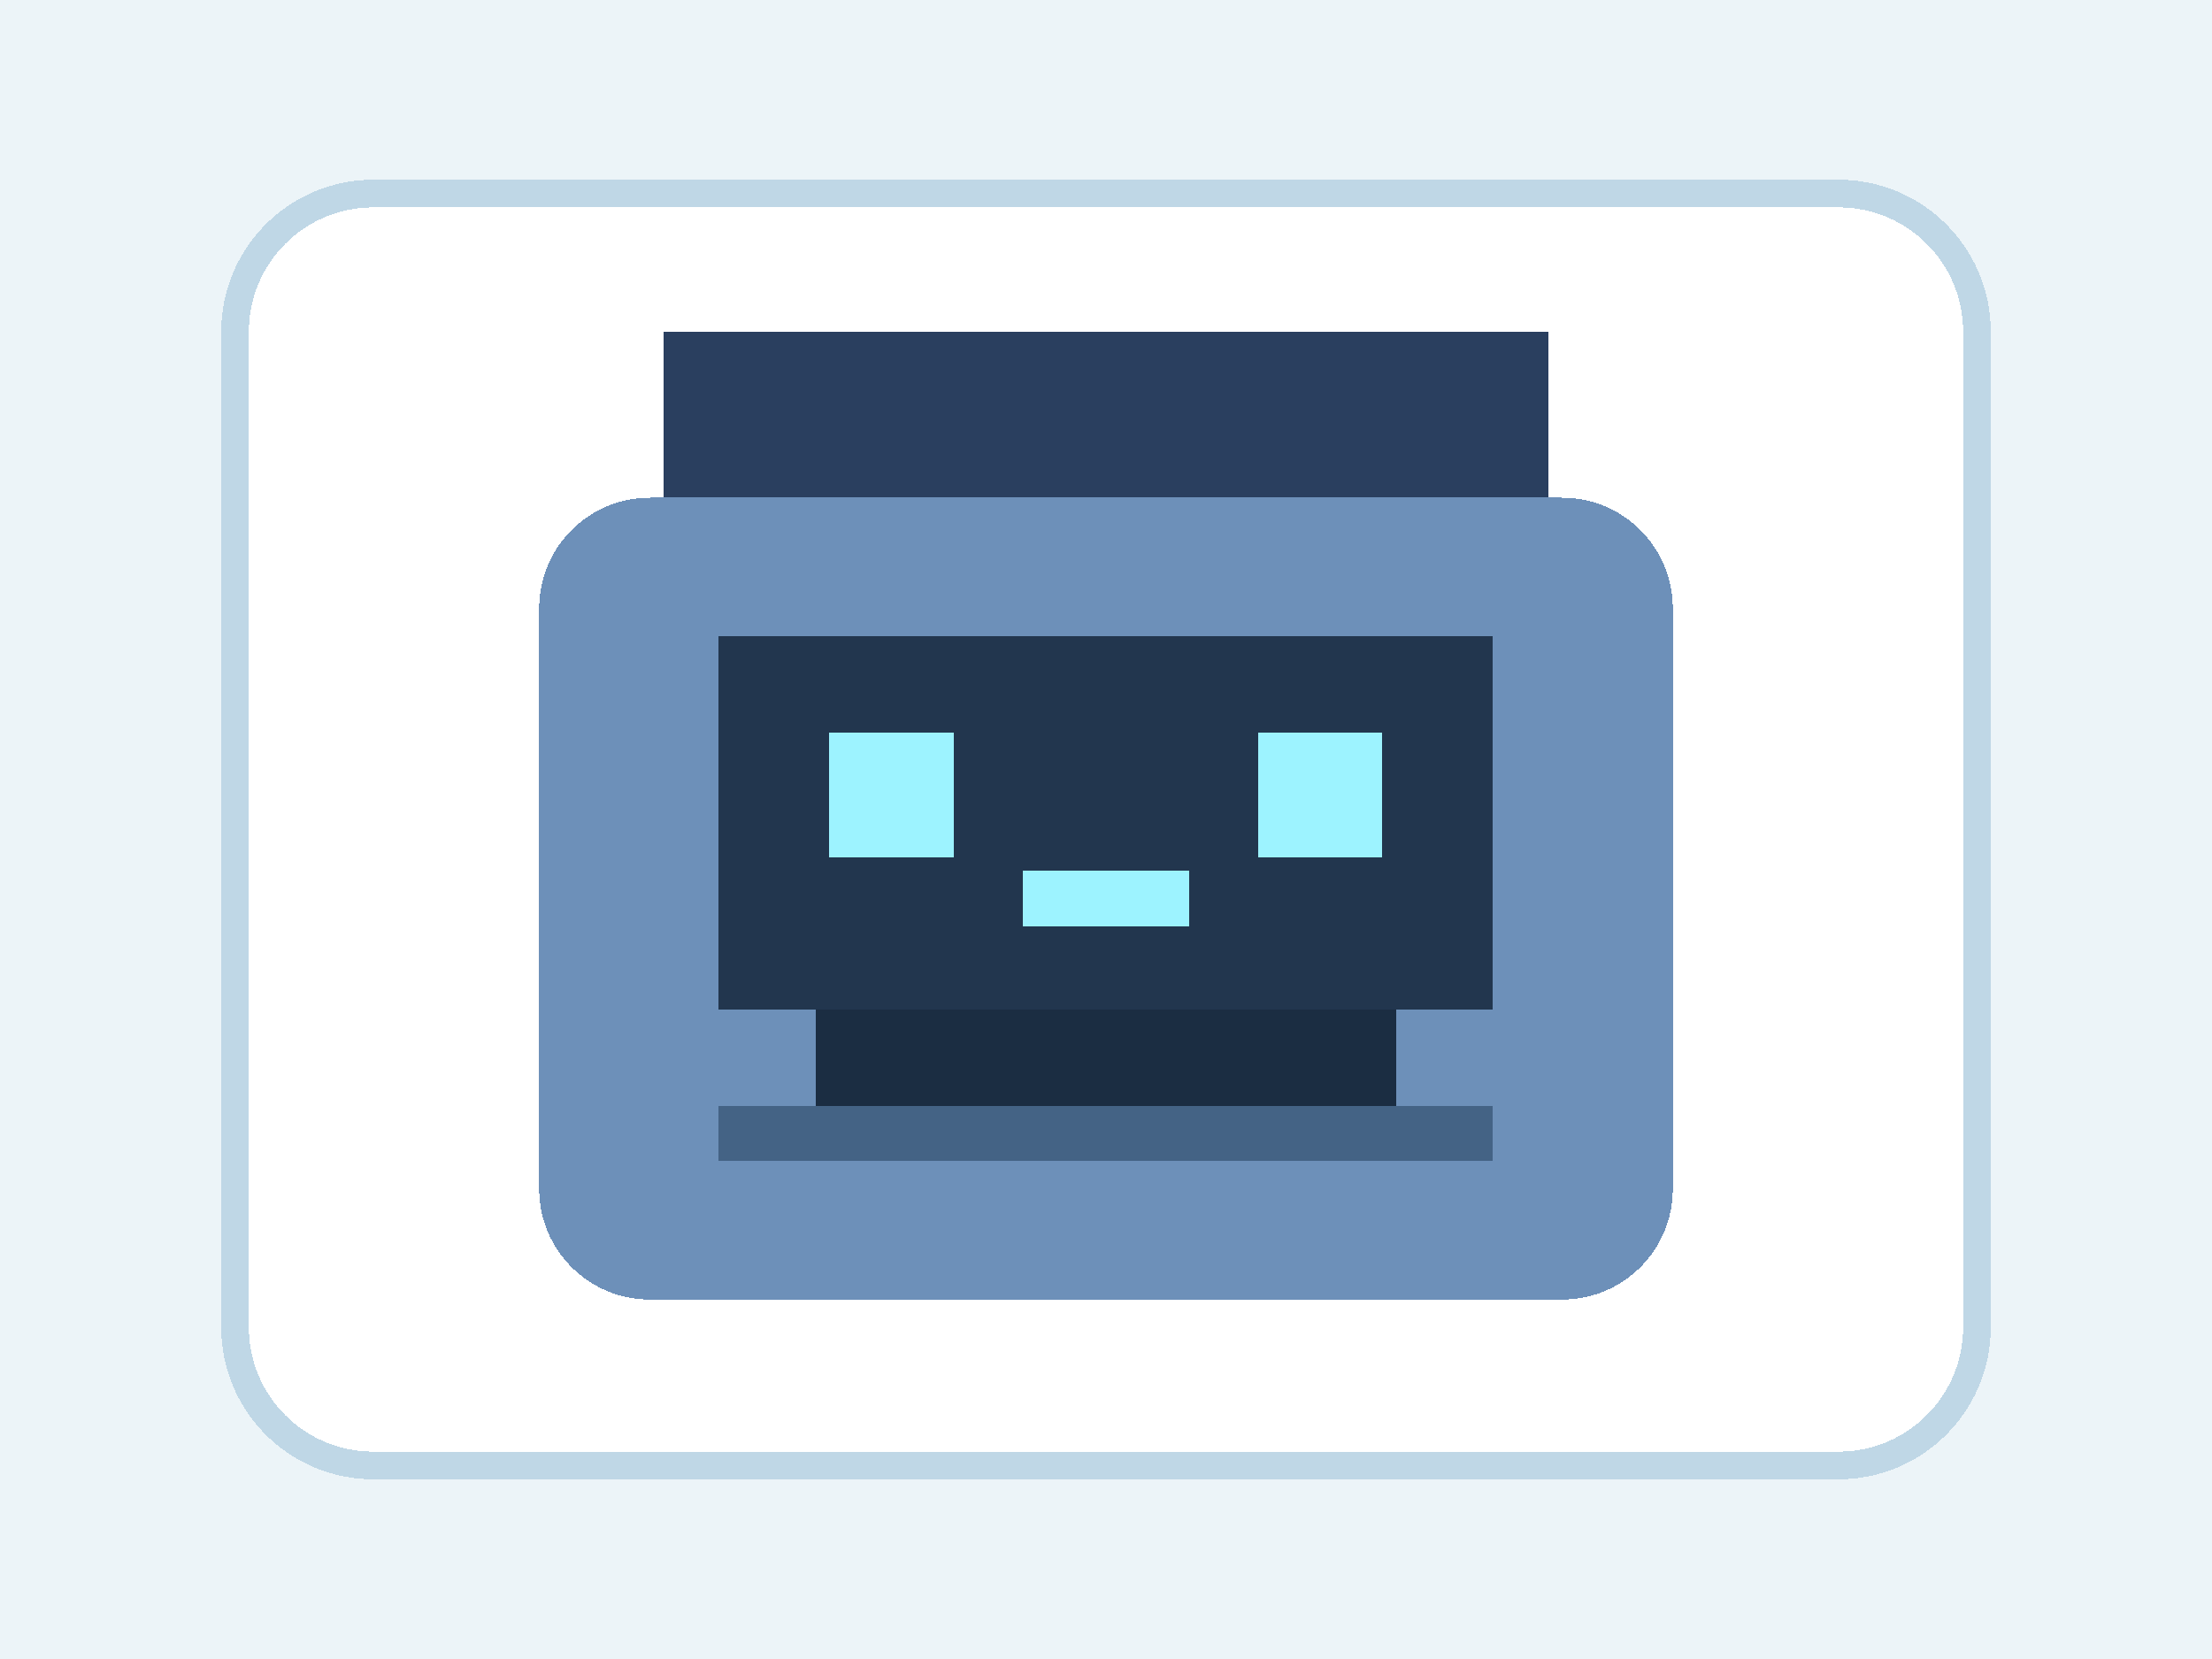
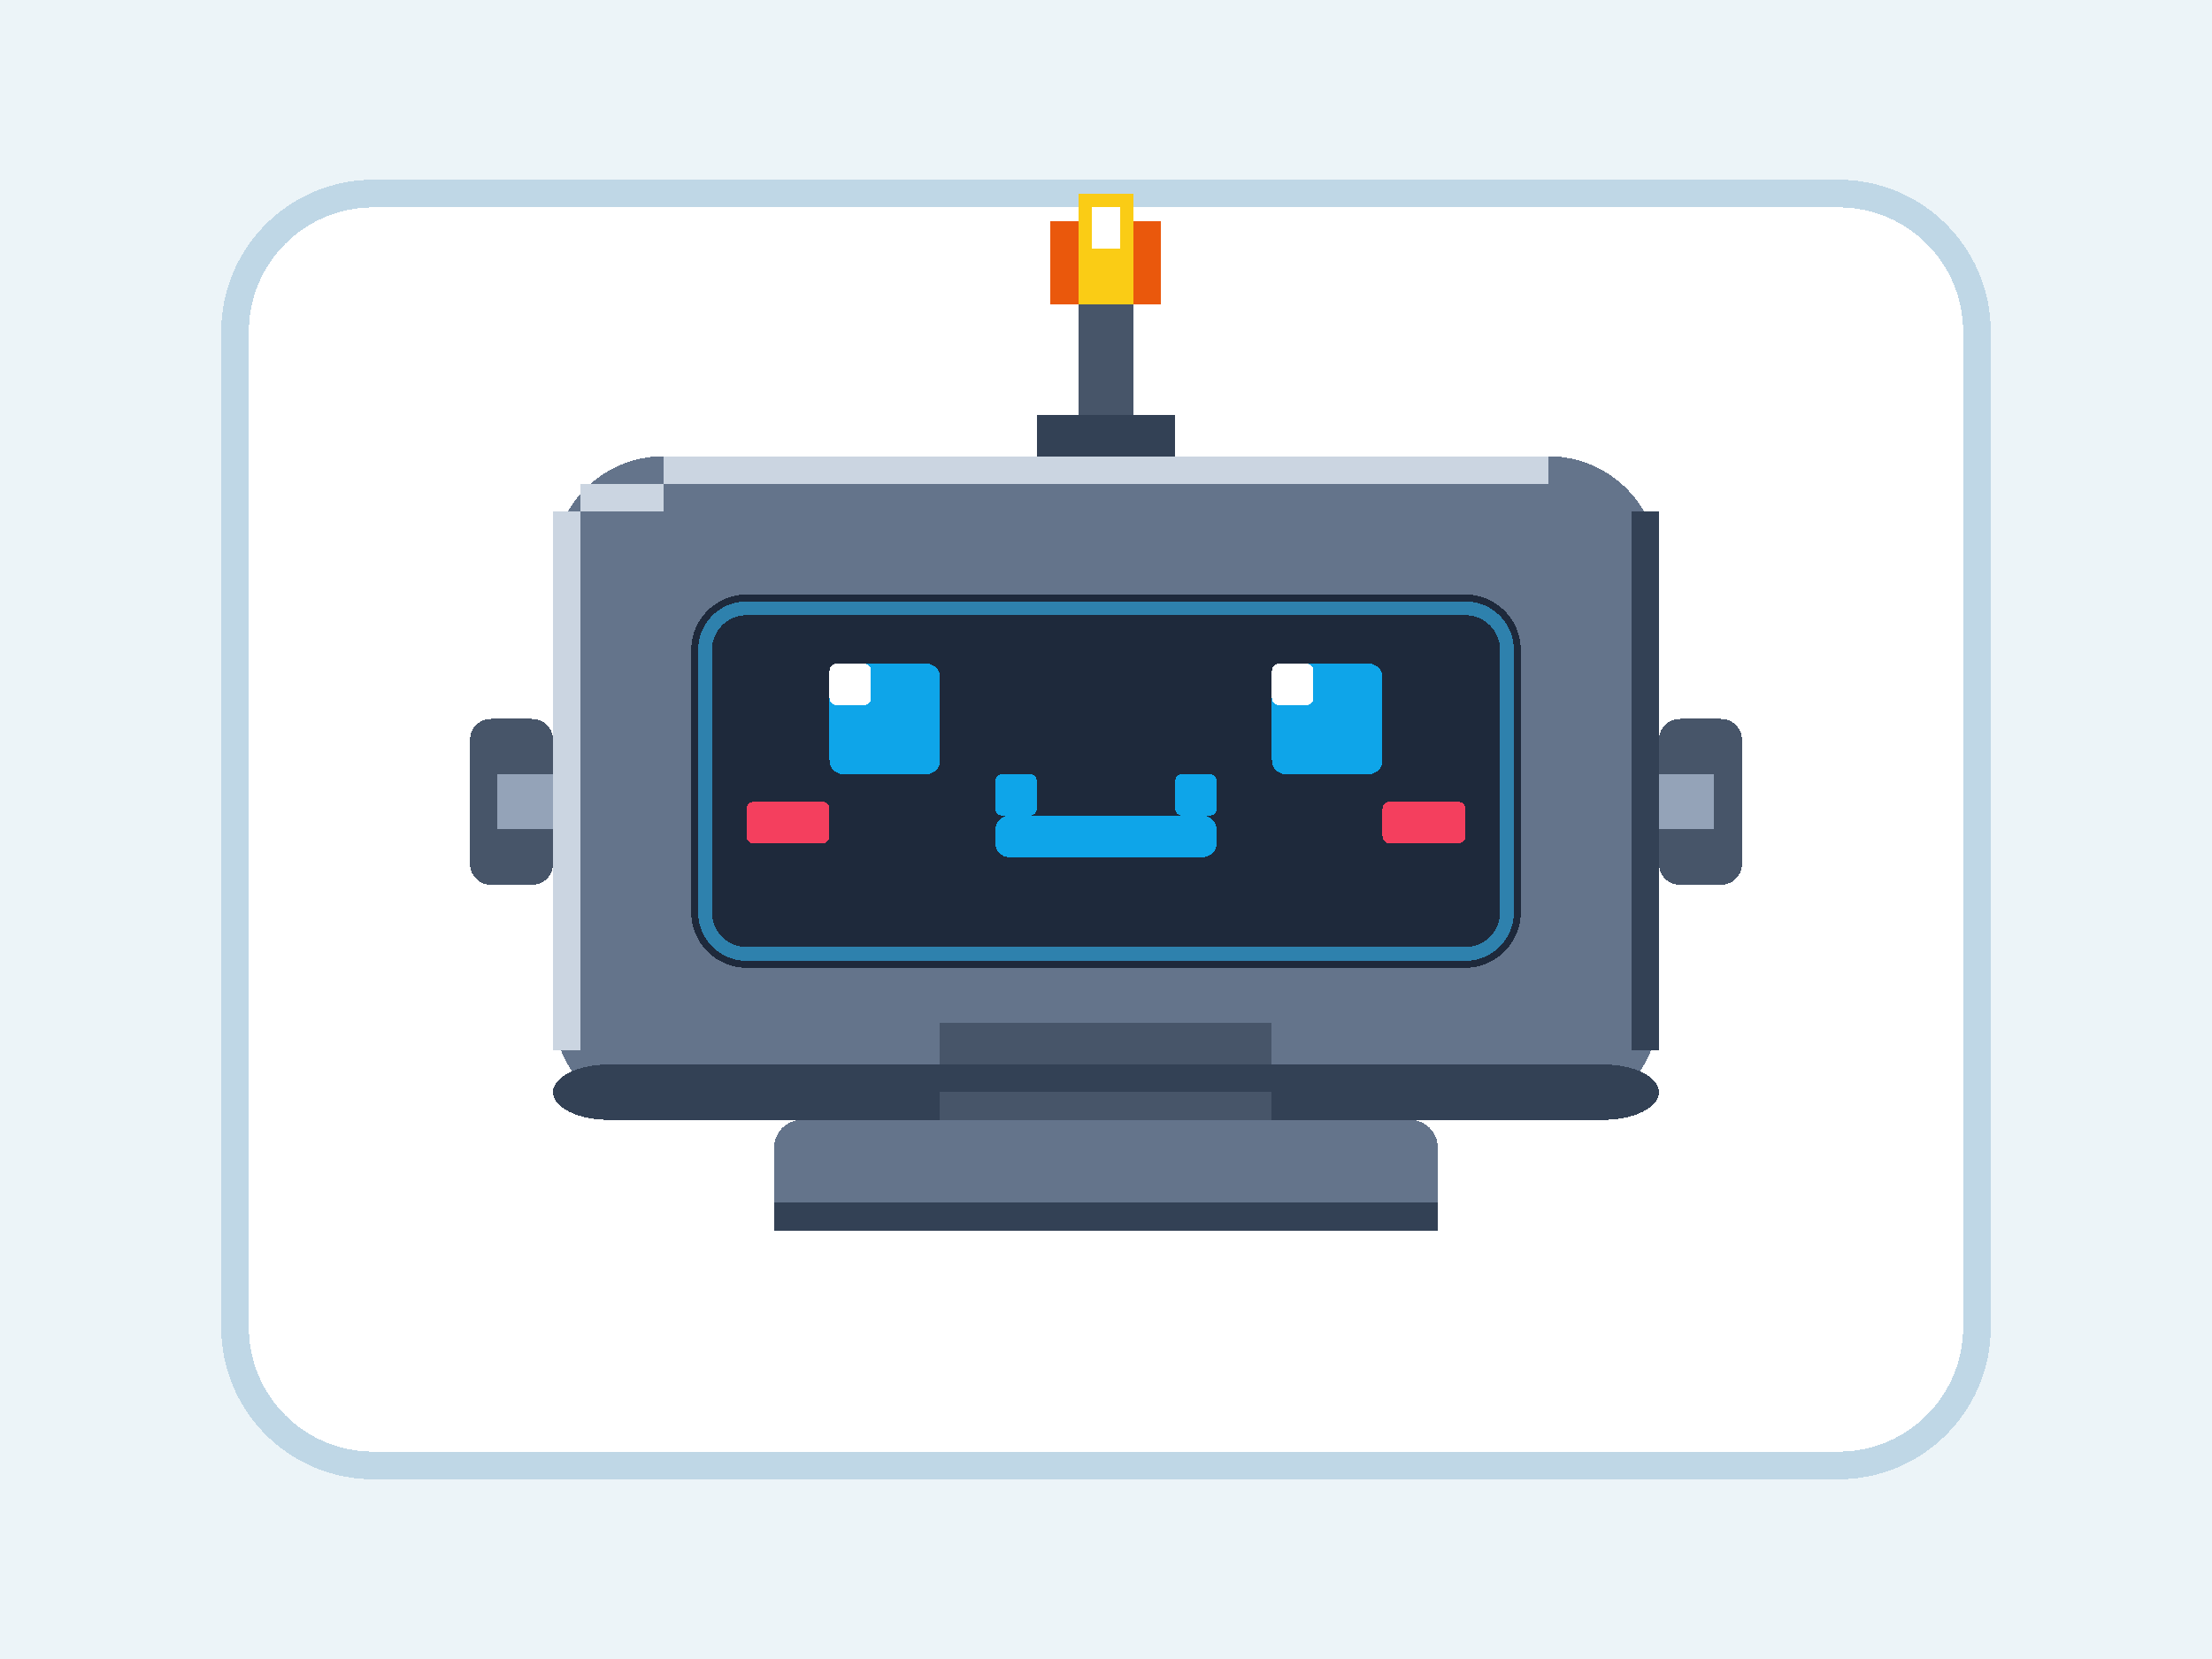
<svg xmlns="http://www.w3.org/2000/svg" viewBox="0 0 320 240" shape-rendering="crispEdges">
  <rect width="320" height="240" fill="#ecf4f8" />
  <rect x="34" y="28" width="252" height="184" rx="20" fill="#ffffff" stroke="#bfd7e6" stroke-width="4" />
-   <rect x="96" y="48" width="128" height="24" fill="#2a3f5f" />
-   <rect x="78" y="72" width="164" height="116" rx="16" fill="#6d90b9" />
-   <rect x="104" y="92" width="112" height="54" fill="#22364e" />
-   <rect x="120" y="106" width="18" height="18" fill="#9df3ff" />
-   <rect x="182" y="106" width="18" height="18" fill="#9df3ff" />
-   <rect x="148" y="126" width="24" height="8" fill="#9df3ff" />
-   <rect x="118" y="146" width="84" height="14" fill="#1b2d42" />
-   <rect x="104" y="160" width="112" height="8" fill="#446385" />
+   <rect x="152" y="32" width="16" height="12" fill="#ea580c" />
+   <rect x="156" y="28" width="8" height="16" fill="#facc15" />
+   <rect x="158" y="30" width="4" height="6" fill="#ffffff" />
+   <rect x="156" y="44" width="8" height="20" fill="#475569" />
+   <rect x="150" y="60" width="20" height="6" fill="#334155" />
+   <rect x="68" y="104" width="12" height="24" fill="#475569" rx="3" />
+   <rect x="72" y="112" width="8" height="8" fill="#94a3b8" />
+   <rect x="240" y="104" width="12" height="24" fill="#475569" rx="3" />
+   <rect x="240" y="112" width="8" height="8" fill="#94a3b8" />
+   <rect x="80" y="66" width="160" height="96" fill="#64748b" rx="16" />
+   <rect x="96" y="66" width="128" height="4" fill="#cbd5e1" />
+   <rect x="84" y="70" width="12" height="4" fill="#cbd5e1" />
+   <rect x="80" y="74" width="4" height="78" fill="#cbd5e1" />
+   <rect x="80" y="154" width="160" height="8" fill="#334155" rx="8" />
+   <rect x="236" y="74" width="4" height="78" fill="#334155" />
+   <rect x="100" y="86" width="120" height="54" fill="#1e293b" rx="8" />
+   <rect x="102" y="88" width="116" height="50" stroke="#38bdf8" stroke-width="2" fill="none" opacity="0.6" rx="6" />
+   <rect x="120" y="96" width="16" height="16" fill="#0ea5e9" rx="2" />
+   <rect x="120" y="96" width="6" height="6" fill="#ffffff" rx="1" />
+   <rect x="184" y="96" width="16" height="16" fill="#0ea5e9" rx="2" />
+   <rect x="184" y="96" width="6" height="6" fill="#ffffff" rx="1" />
+   <rect x="108" y="116" width="12" height="6" fill="#f43f5e" rx="1" />
+   <rect x="200" y="116" width="12" height="6" fill="#f43f5e" rx="1" />
+   <rect x="144" y="118" width="32" height="6" fill="#0ea5e9" rx="2" />
+   <rect x="144" y="112" width="6" height="6" fill="#0ea5e9" rx="1" />
+   <rect x="170" y="112" width="6" height="6" fill="#0ea5e9" rx="1" />
+   <rect x="136" y="148" width="48" height="14" fill="#475569" />
+   <rect x="136" y="154" width="48" height="4" fill="#334155" />
+   <rect x="112" y="162" width="96" height="16" fill="#64748b" rx="4" />
+   <rect x="112" y="174" width="96" height="4" fill="#334155" />
</svg>
